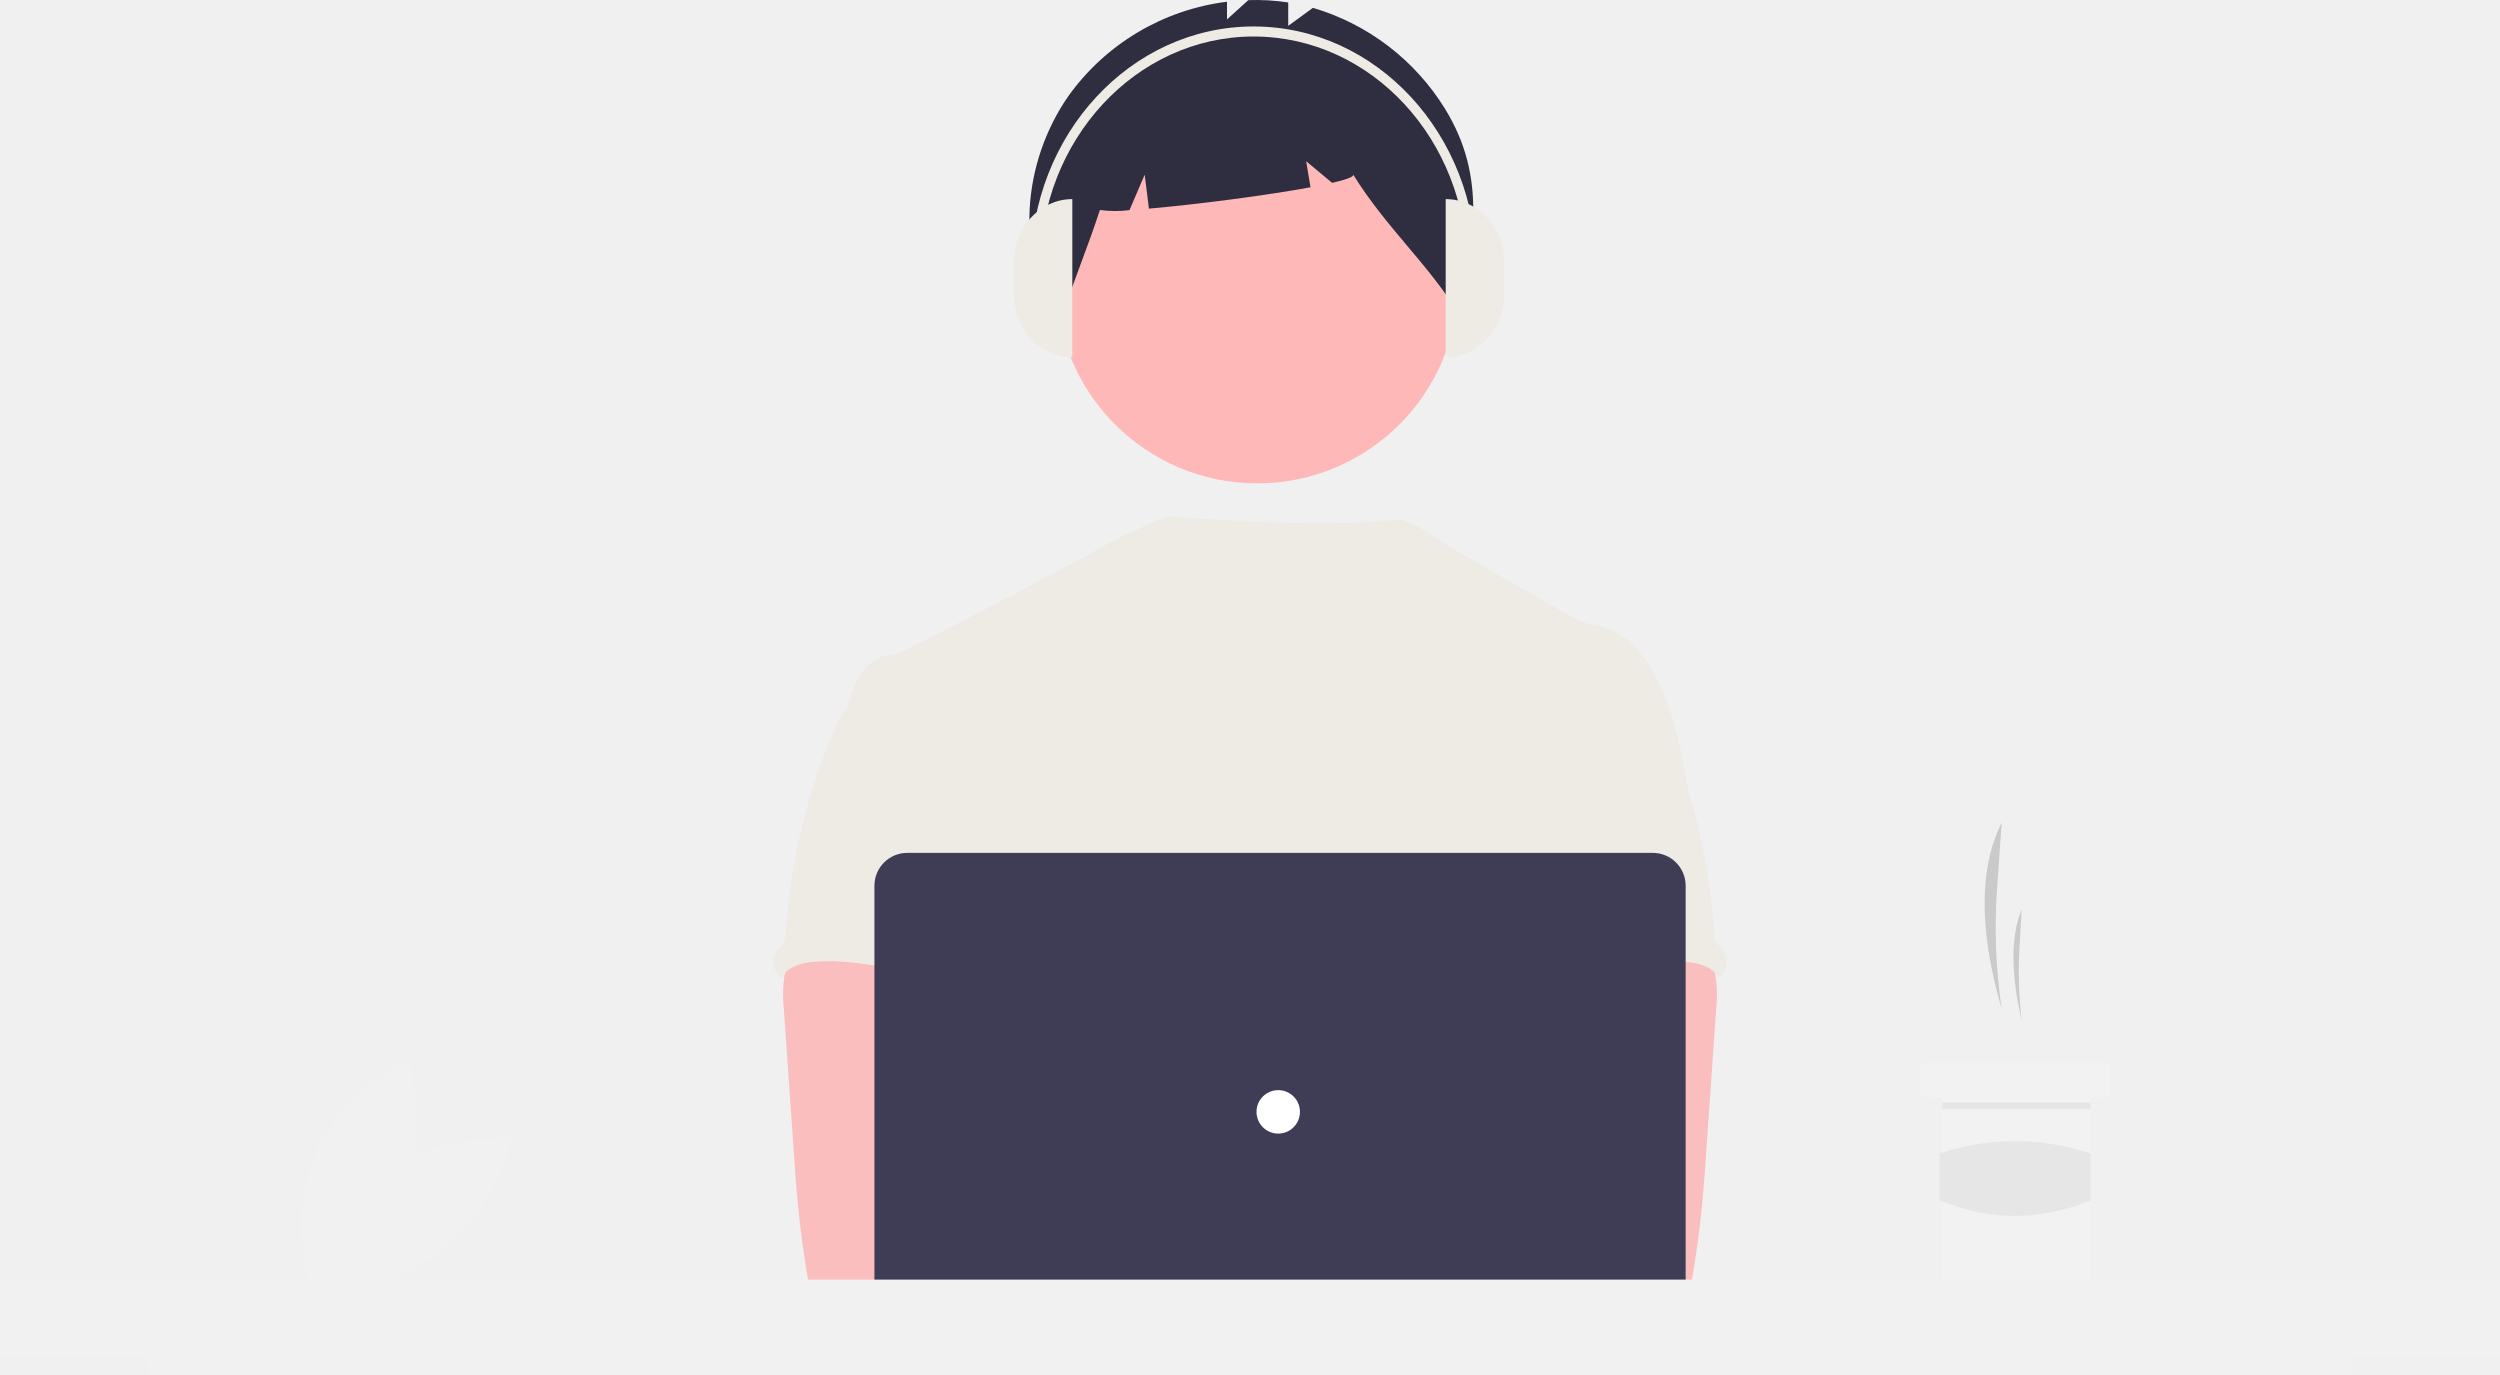
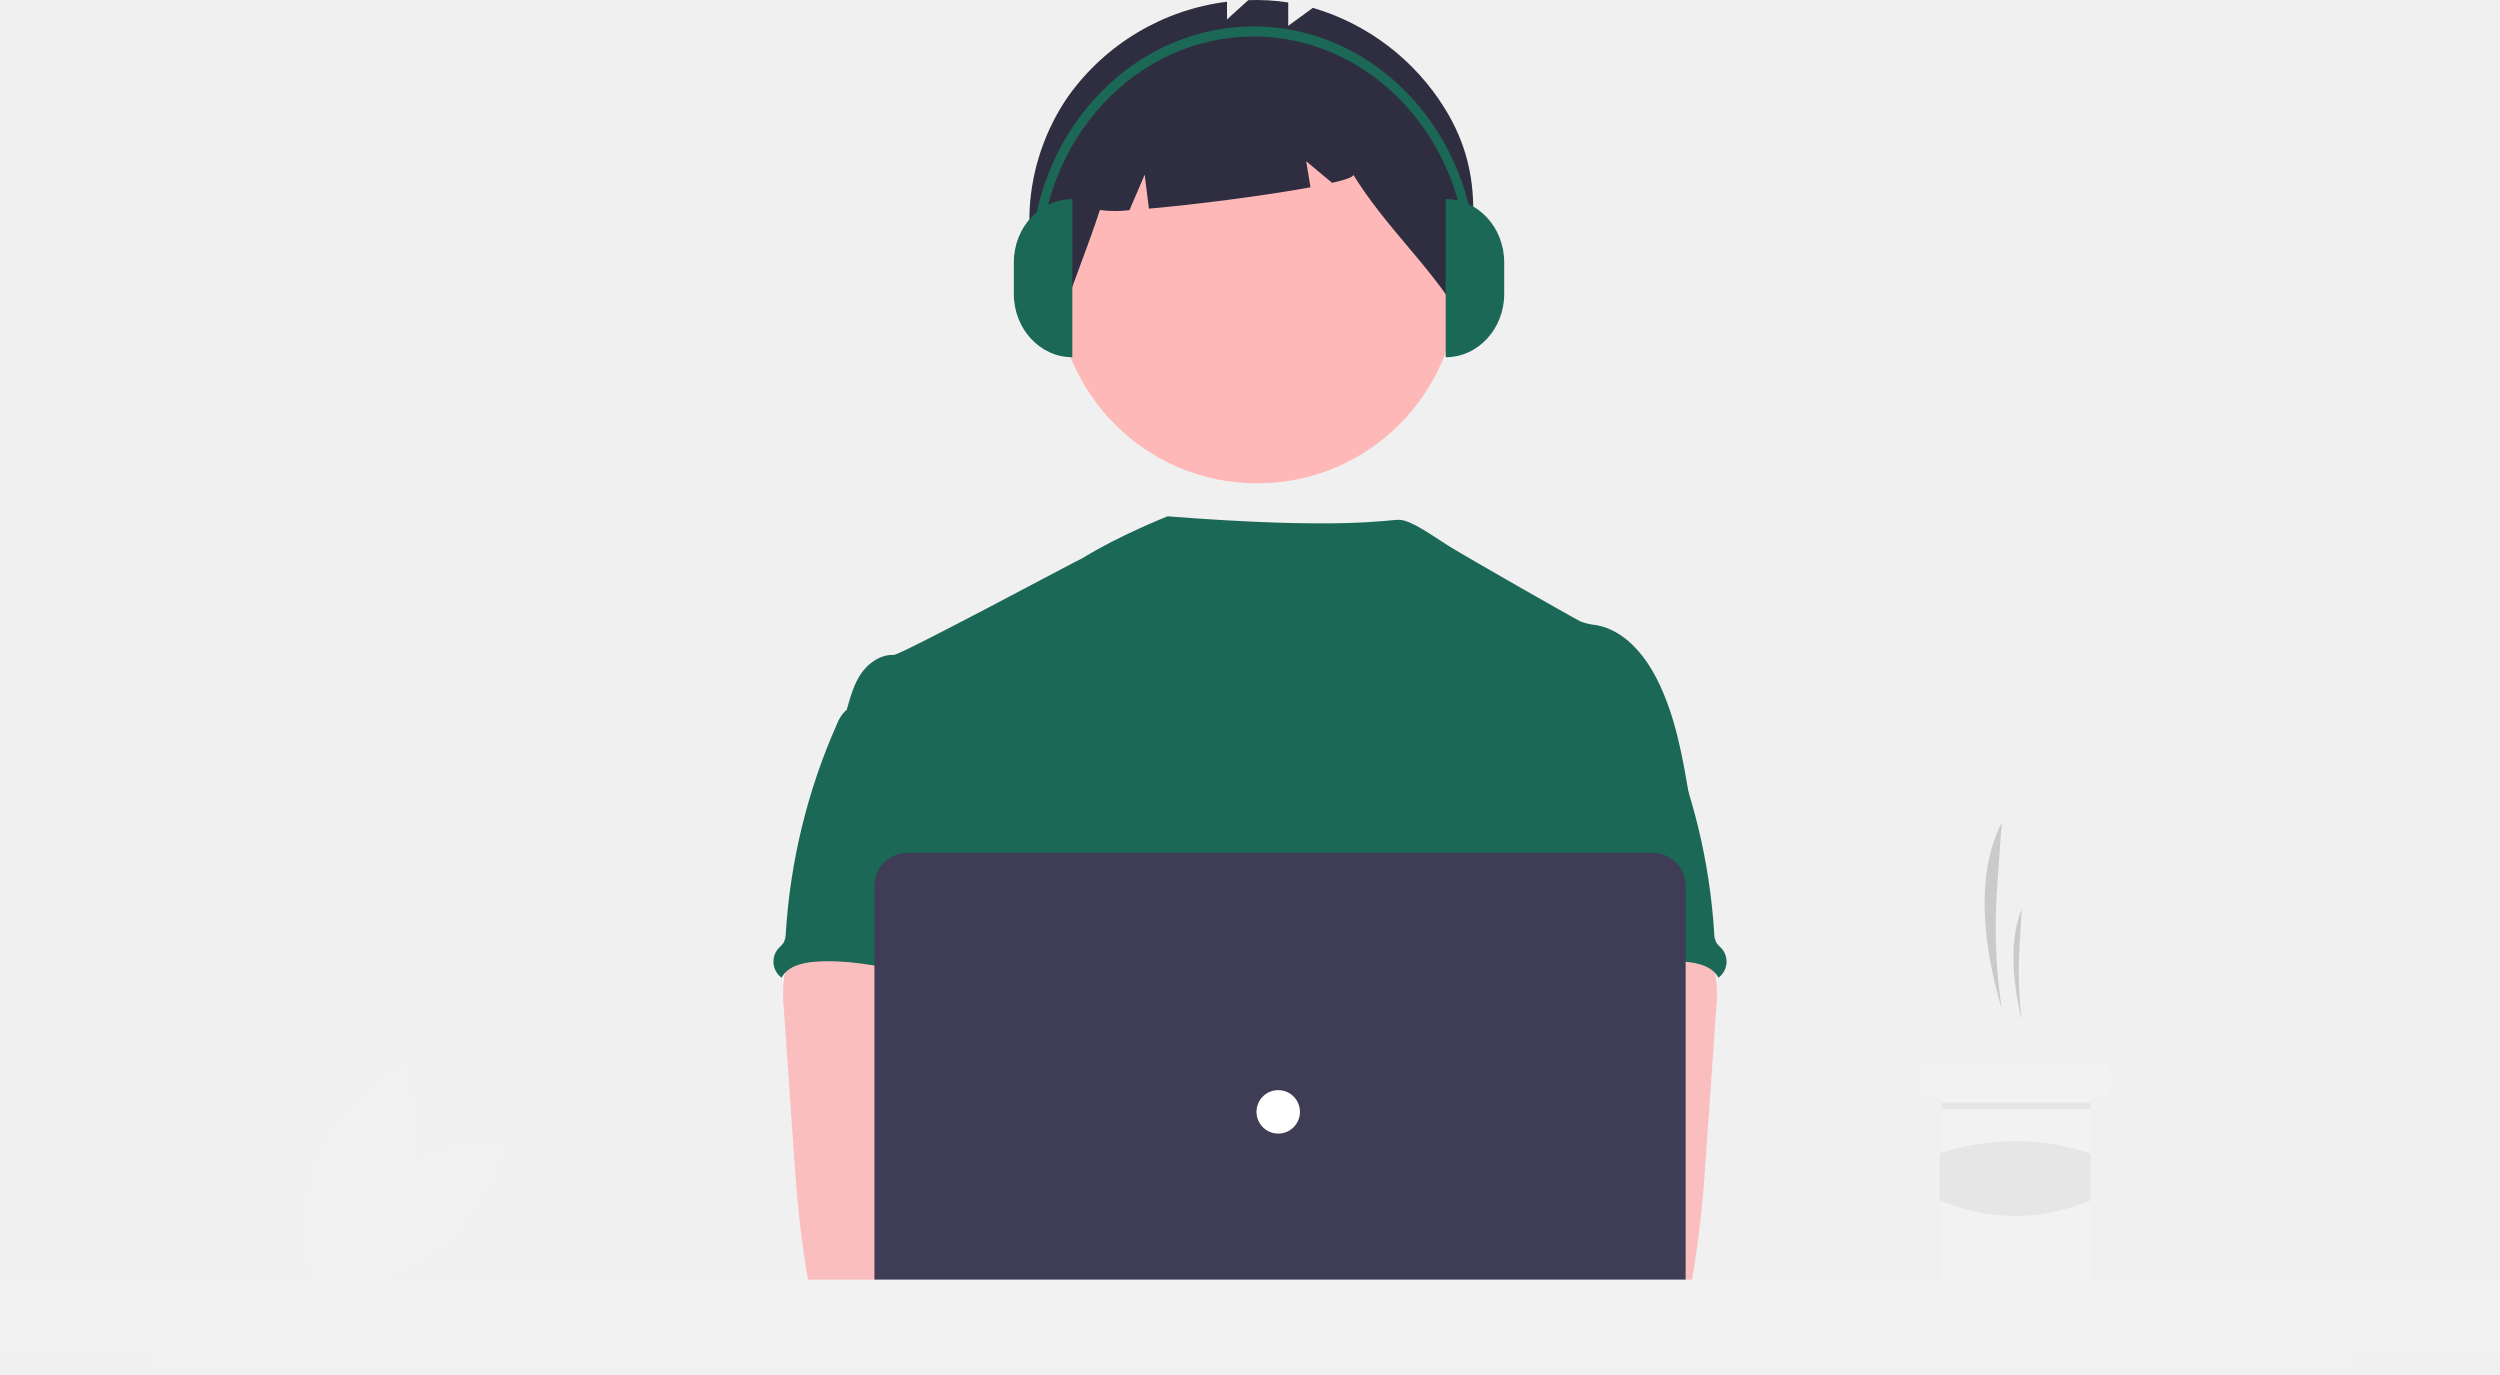
<svg xmlns="http://www.w3.org/2000/svg" data-name="Layer 1" width="878.63" height="483" viewBox="0 0 878.63 483">
  <path d="M294.716,621.203c-19.511,14.544-25.04,40.135-25.04,40.135s26.104,2.009,45.615-12.535,25.04-40.135,25.04-40.135S314.227,606.659,294.716,621.203Z" transform="translate(-160.6848 -208.5)" fill="#f1f1f1" />
  <path d="M302.844,628.032c-9.377,22.456-32.862,34.028-32.862,34.028s-8.281-24.837,1.096-47.293,32.862-34.028,32.862-34.028S312.221,605.576,302.844,628.032Z" transform="translate(-160.6848 -208.5)" fill="#f1f1f1" />
  <path d="M864.187,563.114h0a194.657,194.657,0,0,1-1.633-42.195l1.633-23.307h0c-9,17.908-6.966,41.479,0,65.502Z" transform="translate(-160.6848 -208.5)" fill="#cacaca" />
  <path d="M871.205,567.013h0a143.091,143.091,0,0,1-.786-25.116l.786-13.873h0C866.875,538.683,867.854,552.713,871.205,567.013Z" transform="translate(-160.6848 -208.5)" fill="#cacaca" />
  <path d="M902.401,584.17v7.798a2.352,2.352,0,0,1-2.339,2.339h-3.899a.777.777,0,0,0-.78.78v63.943a2.351,2.351,0,0,1-2.339,2.339H845.476a2.341,2.341,0,0,1-2.339-2.339V595.087a.782.782,0,0,0-.78-.78H837.678a2.341,2.341,0,0,1-2.339-2.339v-7.798a2.336,2.336,0,0,1,2.339-2.339h62.383A2.346,2.346,0,0,1,902.401,584.17Z" transform="translate(-160.6848 -208.5)" fill="#f2f2f2" />
  <rect x="682.522" y="387.445" width="52.246" height="2.339" fill="#e6e6e6" />
  <path d="M895.383,630.369c-17.483,7.235-35.156,7.315-53.026,0v-16.481a83.274,83.274,0,0,1,53.026,0Z" transform="translate(-160.6848 -208.5)" fill="#e6e6e6" />
  <circle id="fff0188c-9915-4c0d-8339-9317a77083e8" data-name="Ellipse 276" cx="441.853" cy="99.211" r="70.666" fill="#feb8b8" />
-   <path id="ac220ed6-7c3f-4d1e-8d82-3295770c496a-44" data-name="Path 1461" d="M668.54,246.746a81.614,81.614,0,0,0-46.43-35.492l-8.675,6.331v-8.22a75.123,75.123,0,0,0-14.032-.817l-7.485,6.772V209.11a80.834,80.834,0,0,0-55.763,33.169c-16.254,23.432-18.998,56.032-3.011,79.652,4.388-13.487,9.715-26.142,14.104-39.628a39.916,39.916,0,0,0,10.399.05l5.339-12.459,1.492,11.931c16.55-1.441,41.096-4.607,56.785-7.508l-1.526-9.154,9.128,7.606c4.806-1.106,7.66-2.11,7.425-2.877,11.668,18.811,25.948,30.826,37.616,49.637C678.337,293.006,683.437,270.951,668.54,246.746Z" transform="translate(-160.6848 -208.5)" fill="#2f2e41" />
-   <path d="M754.52,489.43c-2.43-14.619-4.936-29.519-11.731-42.689-4.466-8.626-11.554-16.847-21.11-18.552a20.422,20.422,0,0,1-5.497-1.272c-2.8-1.349-40.425-22.827-46.405-26.568-5.135-3.212-13.24-9.158-17.327-9.158-4.112-.09-19.878,3.579-81.414-1.231,0,0-16.905,6.663-29.985,14.743-.198-.131-63.869,34.06-66.261,33.97-4.53-.191-8.741,2.71-11.338,6.362-2.596,3.652-3.814,8.174-5.089,12.546,13.907,30.97,26.631,61.98,40.539,92.95a7.931,7.931,0,0,1,1.006,3.815,9.31,9.31,0,0,1-1.73,3.815c-6.82,10.956-6.603,24.736-5.858,37.613.746,12.877,1.668,26.478-4.087,38.02-1.565,3.169-3.601,6.069-5.089,9.238-3.486,7.177-4.746,30.131-2.71,37.842l255.121,7.309C730.067,673.102,754.52,489.43,754.52,489.43Z" transform="translate(-160.6848 -208.5)" fill="#eeeae4" />
-   <path id="bb46eb08-8e3e-4ac5-913b-26d221d967b9-45" data-name="Path 1421" d="M436.31,551.903a45.043,45.043,0,0,0-.153,11.109l3.657,52.513c.343,4.949.681,9.887,1.146,14.824.877,9.581,2.188,19.086,3.815,28.578a5.09,5.09,0,0,0,5.216,4.949c16.096,3.406,32.726,3.27,49.153,2.342,25.067-1.399,89.198-4.046,93.116-9.136s1.635-13.322-3.474-17.438-89.739-14.149-89.739-14.149c.827-6.553,3.321-12.724,5.688-18.946,4.25-11.035,8.22-22.432,8.297-34.253s-4.377-24.25-14.061-31.022c-7.966-5.56-18.221-6.591-27.928-6.362-7.062.203-19.265-1.489-25.716,1.272C440.223,538.431,437.264,546.905,436.31,551.903Z" transform="translate(-160.6848 -208.5)" fill="#fbbebe" />
-   <path id="efe93a1e-ccdd-49fd-af5f-e26394aa0937-46" data-name="Path 1430" d="M457.627,458.523a13.17,13.17,0,0,0-2.824,4.518A213.588,213.588,0,0,0,436.862,536.356a7.329,7.329,0,0,1-.827,3.55,15.535,15.535,0,0,1-1.87,2.023,7.024,7.024,0,0,0,.84,9.898q.173.146.356.281c2.099-3.951,7.125-5.242,11.592-5.586,21.389-1.692,42.282,8.259,63.734,7.508-1.514-5.23-3.691-10.256-4.925-15.548-5.459-23.502,8.156-49.089-.191-71.726-1.667-4.53-4.453-8.983-8.843-10.968a23.555,23.555,0,0,0-5.662-1.499c-5.421-.98-16.212-5.166-21.453-3.486-1.935.624-2.697,2.443-4.301,3.542C462.877,455.902,459.646,456.474,457.627,458.523Z" transform="translate(-160.6848 -208.5)" fill="#eeeae4" />
-   <path id="a38c3c09-000b-42b7-8619-0229d8aff5e9-47" data-name="Path 1421" d="M754.672,536.183c-6.451-2.762-18.653-1.069-25.716-1.272-9.707-.229-19.962.802-27.928,6.362-9.684,6.772-14.137,19.201-14.061,31.022s4.046,23.218,8.297,34.253c2.366,6.222,4.861,12.393,5.688,18.946,0,0-84.63,10.034-89.739,14.149s-7.392,12.348-3.474,17.438,126.173,10.2,142.269,6.794a5.09,5.09,0,0,0,5.216-4.949c1.627-9.491,2.937-18.996,3.815-28.578.465-4.937.802-9.874,1.146-14.824l3.657-52.513a45.043,45.043,0,0,0-.153-11.109C762.736,546.905,759.777,538.431,754.672,536.183Z" transform="translate(-160.6848 -208.5)" fill="#fbbebe" />
-   <path id="bd3879bf-5d05-49be-b690-c4d97e29a2ab-48" data-name="Path 1430" d="M734.687,454.346c-1.603-1.099-2.366-2.918-4.301-3.542-5.241-1.68-16.032,2.507-21.453,3.486a23.555,23.555,0,0,0-5.662,1.499c-4.389,1.985-7.175,6.438-8.843,10.968-8.347,22.637,5.268,48.224-.191,71.726-1.234,5.293-3.411,10.318-4.925,15.548,21.453.751,42.346-9.2,63.734-7.508,4.467.343,9.493,1.635,11.592,5.586q.183-.135.356-.281a7.024,7.024,0,0,0,.84-9.898,15.535,15.535,0,0,1-1.87-2.023,7.329,7.329,0,0,1-.827-3.55,213.588,213.588,0,0,0-17.941-73.316,13.17,13.17,0,0,0-2.824-4.518C740.354,456.474,737.123,455.902,734.687,454.346Z" transform="translate(-160.6848 -208.5)" fill="#eeeae4" />
+   <path id="ac220ed6-7c3f-4d1e-8d82-3295770c496a-166" data-name="Path 1461" d="M668.54,246.746a81.614,81.614,0,0,0-46.43-35.492l-8.675,6.331v-8.22a75.123,75.123,0,0,0-14.032-.817l-7.485,6.772V209.11a80.834,80.834,0,0,0-55.763,33.169c-16.254,23.432-18.998,56.032-3.011,79.652,4.388-13.487,9.715-26.142,14.104-39.628a39.916,39.916,0,0,0,10.399.05l5.339-12.459,1.492,11.931c16.55-1.441,41.096-4.607,56.785-7.508l-1.526-9.154,9.128,7.606c4.806-1.106,7.66-2.11,7.425-2.877,11.668,18.811,25.948,30.826,37.616,49.637C678.337,293.006,683.437,270.951,668.54,246.746Z" transform="translate(-160.6848 -208.5)" fill="#2f2e41" />
+   <path d="M754.52,489.43c-2.43-14.619-4.936-29.519-11.731-42.689-4.466-8.626-11.554-16.847-21.11-18.552a20.422,20.422,0,0,1-5.497-1.272c-2.8-1.349-40.425-22.827-46.405-26.568-5.135-3.212-13.24-9.158-17.327-9.158-4.112-.09-19.878,3.579-81.414-1.231,0,0-16.905,6.663-29.985,14.743-.198-.131-63.869,34.06-66.261,33.97-4.53-.191-8.741,2.71-11.338,6.362-2.596,3.652-3.814,8.174-5.089,12.546,13.907,30.97,26.631,61.98,40.539,92.95a7.931,7.931,0,0,1,1.006,3.815,9.31,9.31,0,0,1-1.73,3.815c-6.82,10.956-6.603,24.736-5.858,37.613.746,12.877,1.668,26.478-4.087,38.02-1.565,3.169-3.601,6.069-5.089,9.238-3.486,7.177-4.746,30.131-2.71,37.842l255.121,7.309C730.067,673.102,754.52,489.43,754.52,489.43Z" transform="translate(-160.6848 -208.5)" fill="#1b6856" />
+   <path id="bb46eb08-8e3e-4ac5-913b-26d221d967b9-167" data-name="Path 1421" d="M436.31,551.903a45.043,45.043,0,0,0-.153,11.109l3.657,52.513c.343,4.949.681,9.887,1.146,14.824.877,9.581,2.188,19.086,3.815,28.578a5.09,5.09,0,0,0,5.216,4.949c16.096,3.406,32.726,3.27,49.153,2.342,25.067-1.399,89.198-4.046,93.116-9.136s1.635-13.322-3.474-17.438-89.739-14.149-89.739-14.149c.827-6.553,3.321-12.724,5.688-18.946,4.25-11.035,8.22-22.432,8.297-34.253s-4.377-24.25-14.061-31.022c-7.966-5.56-18.221-6.591-27.928-6.362-7.062.203-19.265-1.489-25.716,1.272C440.223,538.431,437.264,546.905,436.31,551.903Z" transform="translate(-160.6848 -208.5)" fill="#fbbebe" />
+   <path id="efe93a1e-ccdd-49fd-af5f-e26394aa0937-168" data-name="Path 1430" d="M457.627,458.523a13.17,13.17,0,0,0-2.824,4.518A213.588,213.588,0,0,0,436.862,536.356a7.329,7.329,0,0,1-.827,3.55,15.535,15.535,0,0,1-1.87,2.023,7.024,7.024,0,0,0,.84,9.898q.173.146.356.281c2.099-3.951,7.125-5.242,11.592-5.586,21.389-1.692,42.282,8.259,63.734,7.508-1.514-5.23-3.691-10.256-4.925-15.548-5.459-23.502,8.156-49.089-.191-71.726-1.667-4.53-4.453-8.983-8.843-10.968a23.555,23.555,0,0,0-5.662-1.499c-5.421-.98-16.212-5.166-21.453-3.486-1.935.624-2.697,2.443-4.301,3.542C462.877,455.902,459.646,456.474,457.627,458.523Z" transform="translate(-160.6848 -208.5)" fill="#1b6856" />
+   <path id="a38c3c09-000b-42b7-8619-0229d8aff5e9-169" data-name="Path 1421" d="M754.672,536.183c-6.451-2.762-18.653-1.069-25.716-1.272-9.707-.229-19.962.802-27.928,6.362-9.684,6.772-14.137,19.201-14.061,31.022s4.046,23.218,8.297,34.253c2.366,6.222,4.861,12.393,5.688,18.946,0,0-84.63,10.034-89.739,14.149s-7.392,12.348-3.474,17.438,126.173,10.2,142.269,6.794a5.09,5.09,0,0,0,5.216-4.949c1.627-9.491,2.937-18.996,3.815-28.578.465-4.937.802-9.874,1.146-14.824l3.657-52.513a45.043,45.043,0,0,0-.153-11.109C762.736,546.905,759.777,538.431,754.672,536.183Z" transform="translate(-160.6848 -208.5)" fill="#fbbebe" />
+   <path id="bd3879bf-5d05-49be-b690-c4d97e29a2ab-170" data-name="Path 1430" d="M734.687,454.346c-1.603-1.099-2.366-2.918-4.301-3.542-5.241-1.68-16.032,2.507-21.453,3.486a23.555,23.555,0,0,0-5.662,1.499c-4.389,1.985-7.175,6.438-8.843,10.968-8.347,22.637,5.268,48.224-.191,71.726-1.234,5.293-3.411,10.318-4.925,15.548,21.453.751,42.346-9.2,63.734-7.508,4.467.343,9.493,1.635,11.592,5.586q.183-.135.356-.281a7.024,7.024,0,0,0,.84-9.898,15.535,15.535,0,0,1-1.87-2.023,7.329,7.329,0,0,1-.827-3.55,213.588,213.588,0,0,0-17.941-73.316,13.17,13.17,0,0,0-2.824-4.518C740.354,456.474,737.123,455.902,734.687,454.346Z" transform="translate(-160.6848 -208.5)" fill="#1b6856" />
  <circle cx="420.924" cy="438.81" r="19.073" fill="#fbbebe" />
  <circle cx="463.156" cy="438.81" r="19.073" fill="#fbbebe" />
  <path d="M741.572,690.288H479.542a11.552,11.552,0,0,1-11.539-11.539V519.783a11.552,11.552,0,0,1,11.539-11.539H741.572a11.552,11.552,0,0,1,11.539,11.539V678.75A11.552,11.552,0,0,1,741.572,690.288Z" transform="translate(-160.6848 -208.5)" fill="#3f3d56" />
  <circle id="bf1cdf42-3b4f-4239-91c9-f6802a29e918" data-name="Ellipse 263" cx="449.236" cy="390.766" r="7.635" fill="#fff" />
  <polygon points="878.63 449.724 0 449.724 0 476.724 51.97 476.724 51.97 483 826.68 483 826.68 476.724 878.63 476.724 878.63 449.724" fill="#f1f1f1" />
-   <path d="M537.556,334.049h0c-11.355,0-20.559-9.952-20.559-22.229h0V300.705c0-12.277,9.205-22.229,20.559-22.229h0v55.574Z" transform="translate(-160.6848 -208.5)" fill="#eeeae4" />
-   <path d="M668.779,278.476h0c11.355,0,20.559,9.952,20.559,22.229v11.115c0,12.277-9.205,22.229-20.559,22.229h0V278.476Z" transform="translate(-160.6848 -208.5)" fill="#eeeae4" />
-   <path d="M679.553,302.452h-3.262c0-44.73-33.656-81.121-75.026-81.121-41.369,0-75.026,36.391-75.026,81.121h-3.262c0-46.675,35.12-84.648,78.288-84.648C644.433,217.804,679.553,255.777,679.553,302.452Z" transform="translate(-160.6848 -208.5)" fill="#eeeae4" />
+   <path d="M537.556,334.049h0c-11.355,0-20.559-9.952-20.559-22.229h0V300.705c0-12.277,9.205-22.229,20.559-22.229h0v55.574Z" transform="translate(-160.6848 -208.5)" fill="#1b6856" />
+   <path d="M668.779,278.476h0c11.355,0,20.559,9.952,20.559,22.229v11.115c0,12.277-9.205,22.229-20.559,22.229h0V278.476Z" transform="translate(-160.6848 -208.5)" fill="#1b6856" />
+   <path d="M679.553,302.452h-3.262c0-44.73-33.656-81.121-75.026-81.121-41.369,0-75.026,36.391-75.026,81.121h-3.262c0-46.675,35.12-84.648,78.288-84.648C644.433,217.804,679.553,255.777,679.553,302.452Z" transform="translate(-160.6848 -208.5)" fill="#1b6856" />
</svg>
